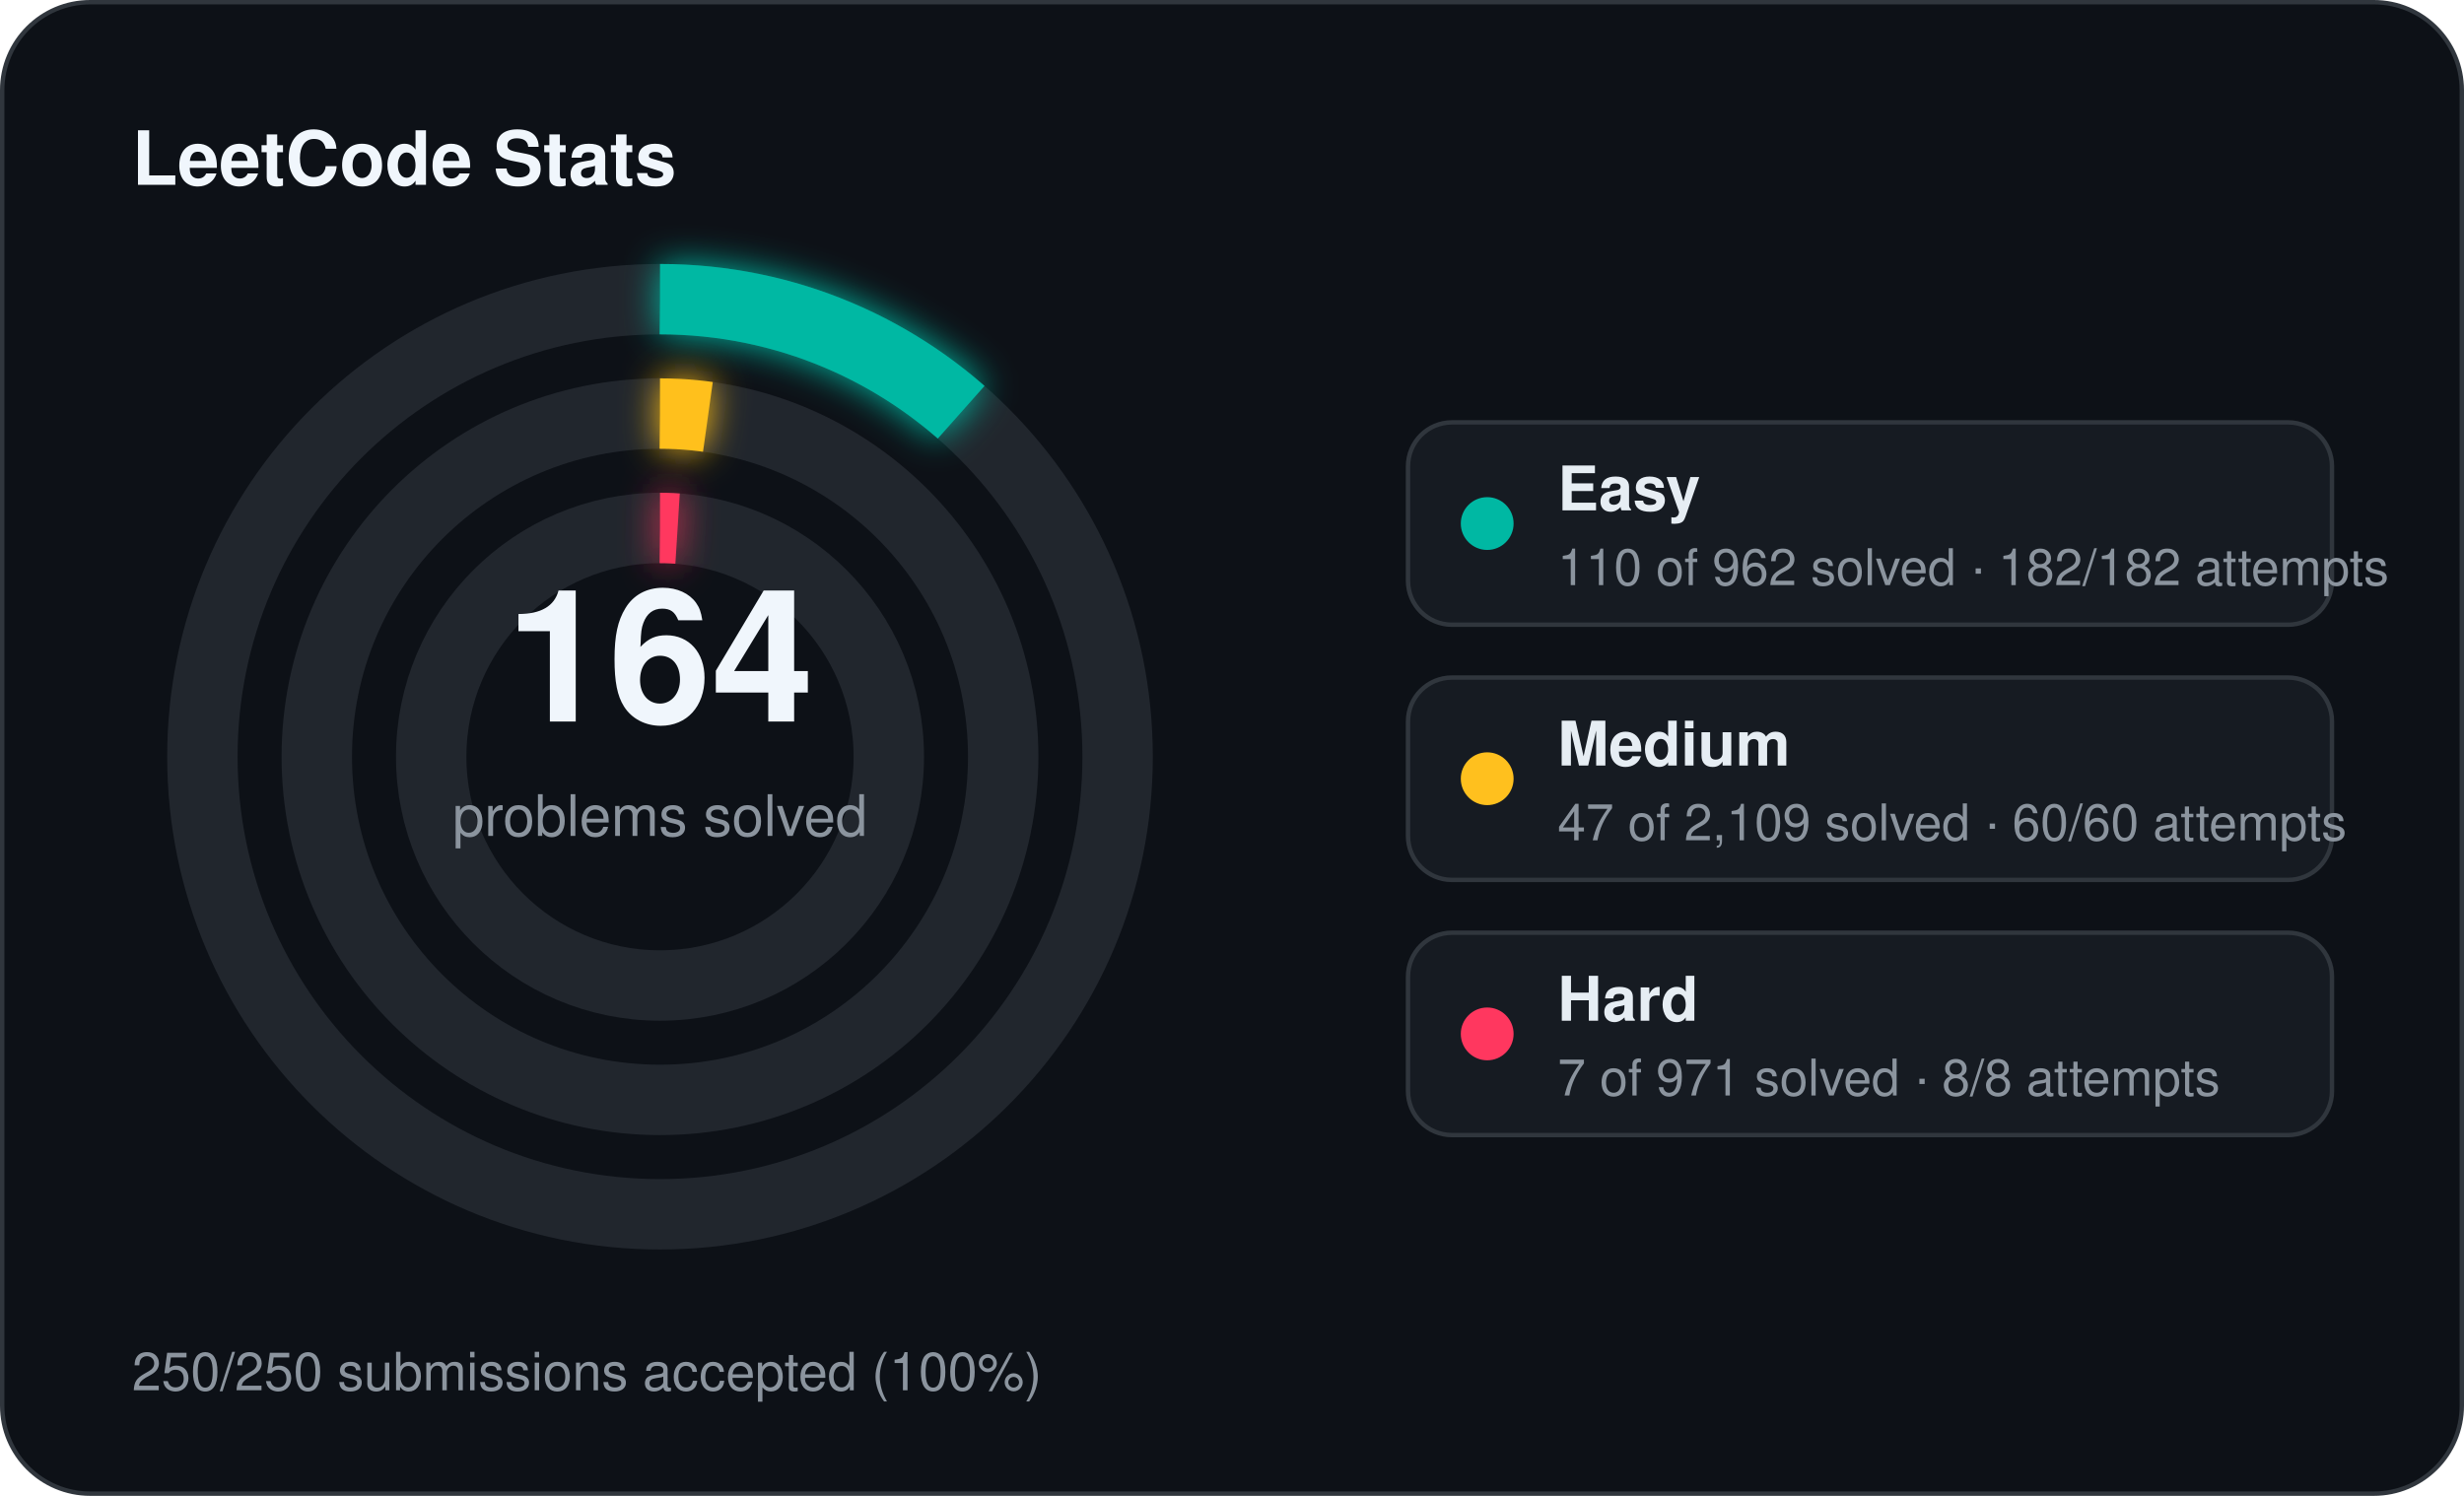
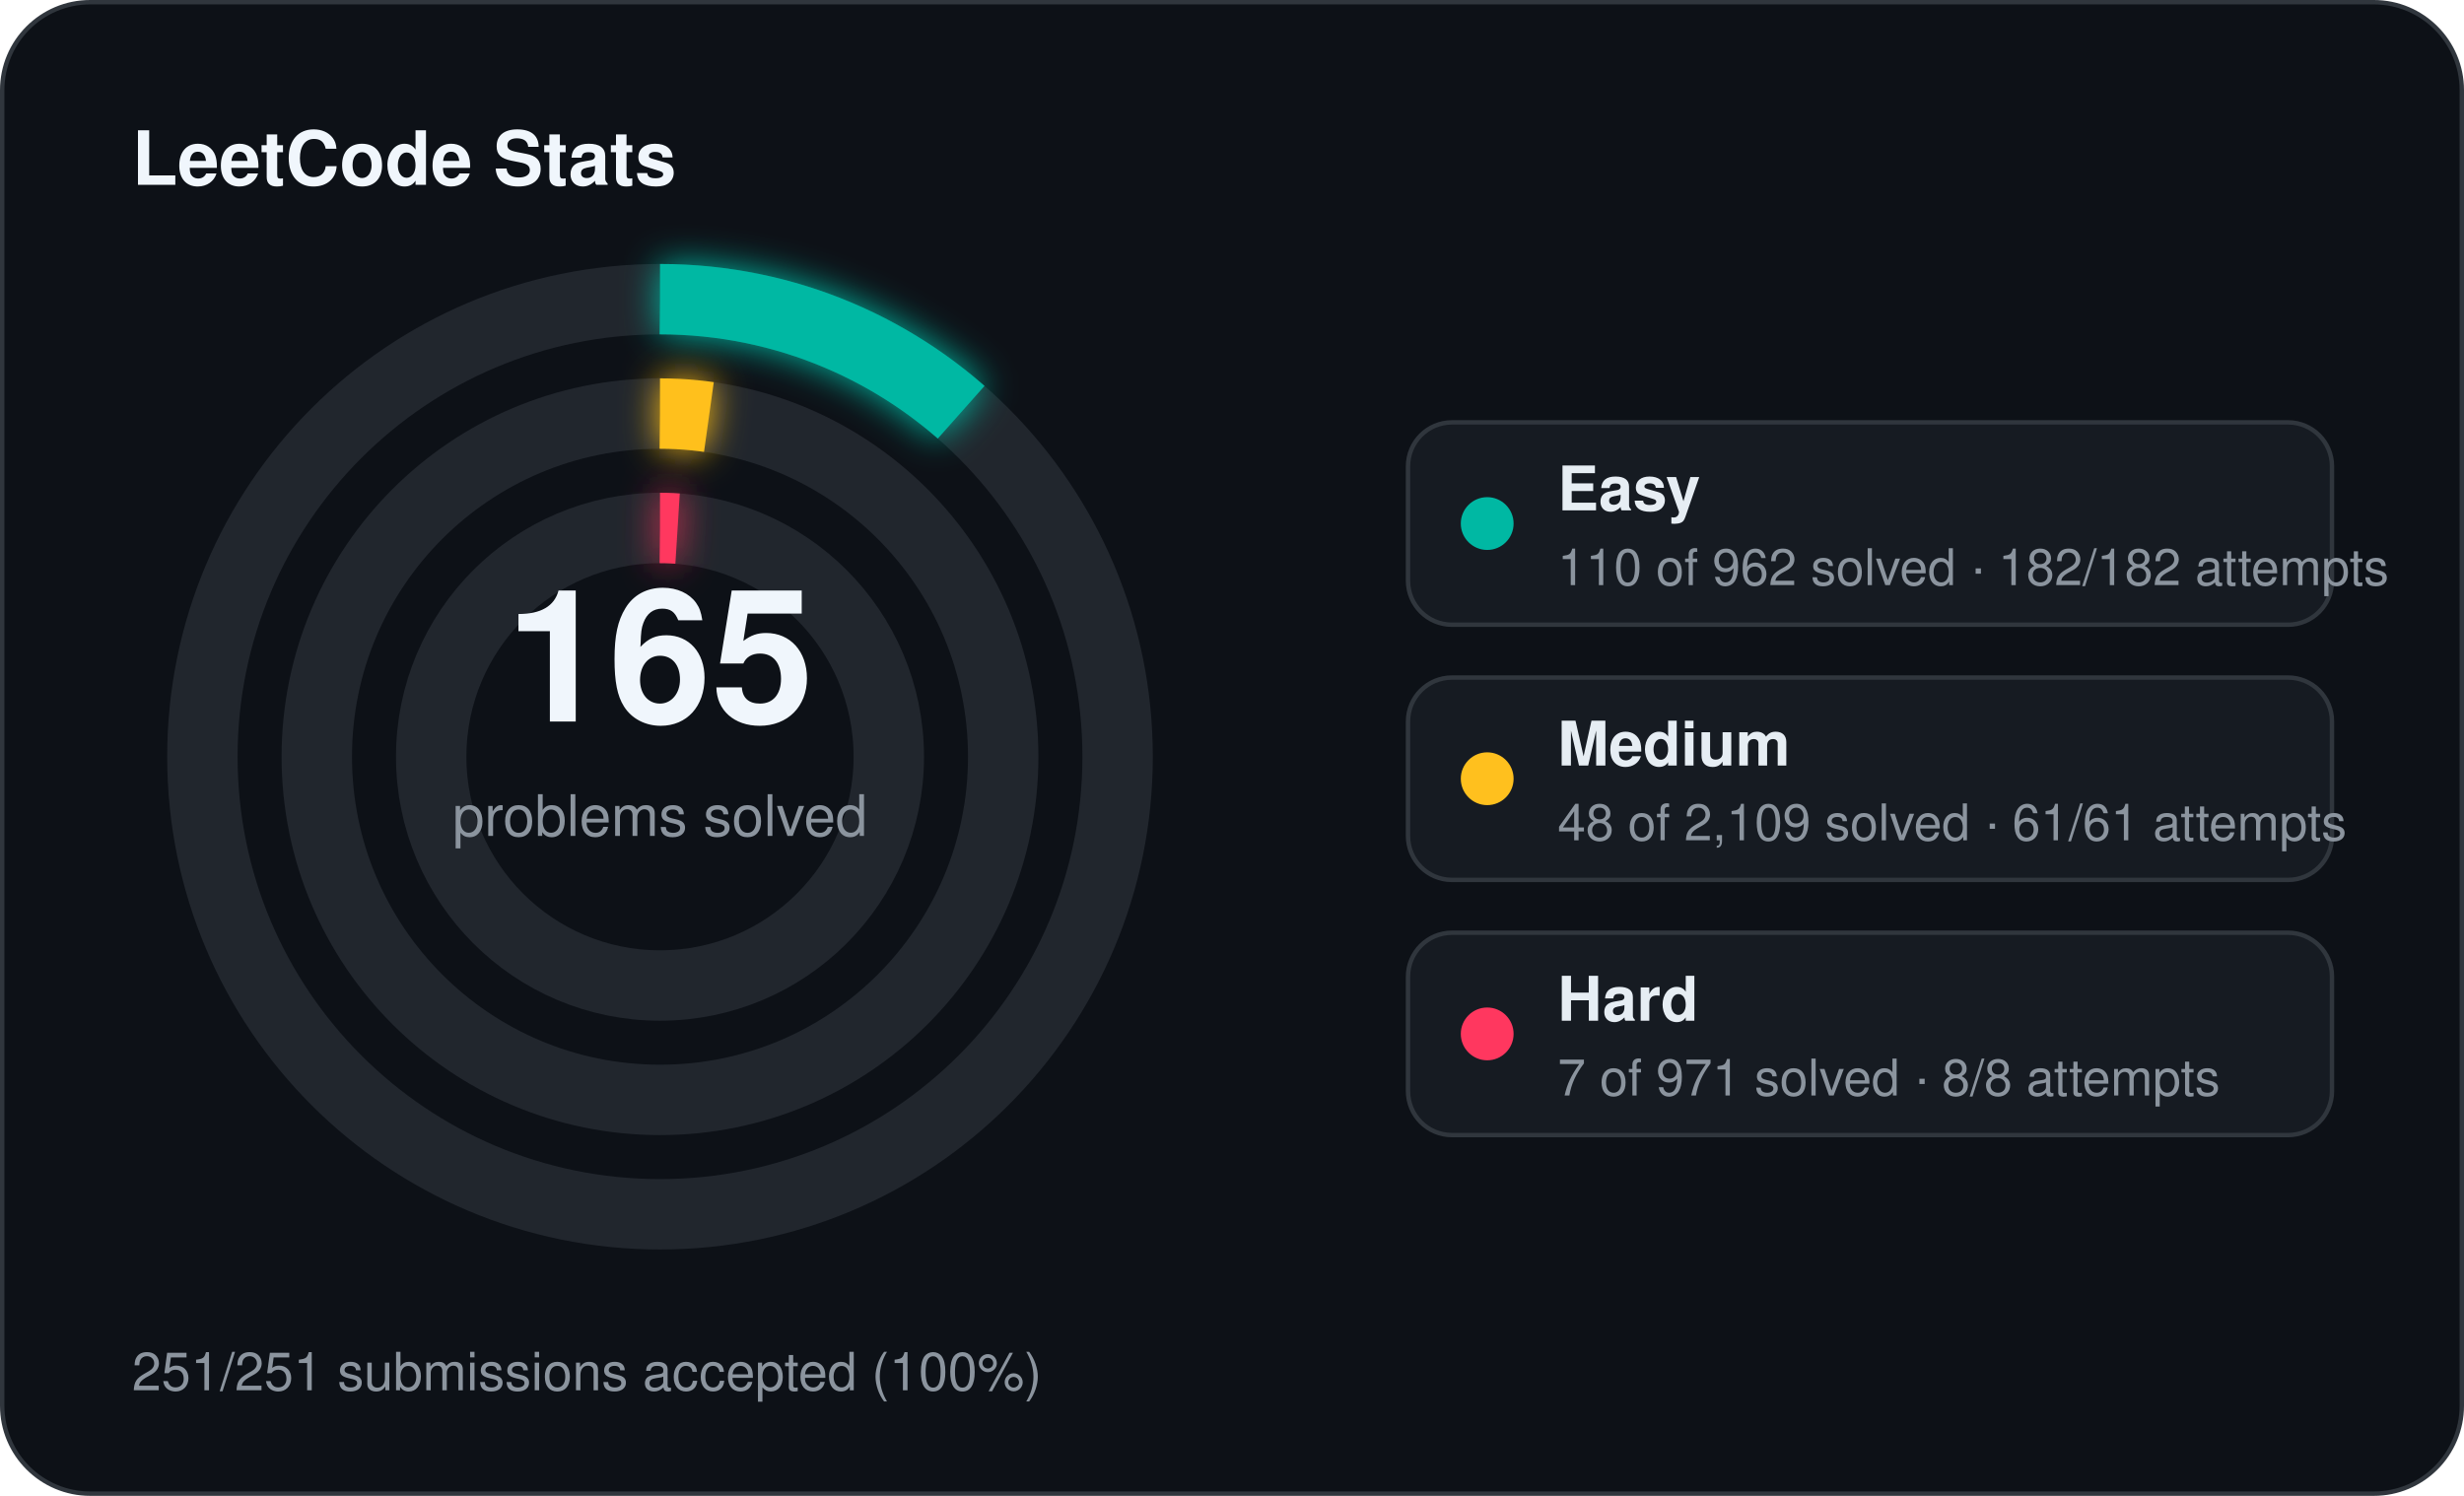
<svg xmlns="http://www.w3.org/2000/svg" width="560" height="340" viewBox="0 0 560 340">
  <defs>
    <filter id="stats-glow" x="-60%" y="-60%" width="220%" height="220%">
      <feGaussianBlur stdDeviation="4" result="blur" />
      <feMerge>
        <feMergeNode in="blur" />
        <feMergeNode in="SourceGraphic" />
      </feMerge>
    </filter>
  </defs>
  <rect x="0.5" y="0.5" width="559" height="339" rx="20" fill="#0d1117" stroke="#30363d" stroke-width="1" />
  <text x="30" y="42" fill="#f0f6fc" font-family="Segoe UI, Helvetica, Arial, sans-serif" font-size="17" font-weight="700">LeetCode Stats</text>
  <circle cx="150" cy="172" r="104" fill="none" stroke="#21262d" stroke-width="16" />
  <circle cx="150" cy="172" r="104" fill="none" stroke="#00b8a3" stroke-width="16" stroke-linecap="butt" stroke-dasharray="74.72 653.45" transform="rotate(-90 150 172)" filter="url(#stats-glow)" />
  <circle cx="150" cy="172" r="78" fill="none" stroke="#21262d" stroke-width="16" />
-   <circle cx="150" cy="172" r="78" fill="none" stroke="#ffc01e" stroke-width="16" stroke-linecap="butt" stroke-dasharray="10.92 490.09" transform="rotate(-90 150 172)" filter="url(#stats-glow)" />
+   <circle cx="150" cy="172" r="78" fill="none" stroke="#ffc01e" stroke-width="16" stroke-linecap="butt" stroke-dasharray="11.15 490.09" transform="rotate(-90 150 172)" filter="url(#stats-glow)" />
  <circle cx="150" cy="172" r="52" fill="none" stroke="#21262d" stroke-width="16" />
  <circle cx="150" cy="172" r="52" fill="none" stroke="#ff375f" stroke-width="16" stroke-linecap="butt" stroke-dasharray="4.00 326.73" transform="rotate(-90 150 172)" filter="url(#stats-glow)" />
-   <text x="150" y="164" text-anchor="middle" fill="#f0f6fc" font-family="Segoe UI, Helvetica, Arial, sans-serif" font-size="42" font-weight="700">164</text>
+   <text x="150" y="164" text-anchor="middle" fill="#f0f6fc" font-family="Segoe UI, Helvetica, Arial, sans-serif" font-size="42" font-weight="700">165</text>
  <text x="150" y="190" text-anchor="middle" fill="#8b949e" font-family="Segoe UI, Helvetica, Arial, sans-serif" font-size="13">problems solved</text>
  <rect x="320" y="96" width="210" height="46" rx="10" fill="#161b22" stroke="#30363d" stroke-width="1" />
  <circle cx="338" cy="119" r="6" fill="#00b8a3" />
  <text x="354" y="116" fill="#e6edf3" font-family="Segoe UI, Helvetica, Arial, sans-serif" font-size="14" font-weight="600">Easy</text>
  <text x="354" y="133" fill="#8b949e" font-family="Segoe UI, Helvetica, Arial, sans-serif" font-size="11.5">110 of 962 solved · 182/182 attempts</text>
  <rect x="320" y="154" width="210" height="46" rx="10" fill="#161b22" stroke="#30363d" stroke-width="1" />
  <circle cx="338" cy="177" r="6" fill="#ffc01e" />
  <text x="354" y="174" fill="#e6edf3" font-family="Segoe UI, Helvetica, Arial, sans-serif" font-size="14" font-weight="600">Medium</text>
-   <text x="354" y="191" fill="#8b949e" font-family="Segoe UI, Helvetica, Arial, sans-serif" font-size="11.5">47 of 2,109 solved · 60/60 attempts</text>
+   <text x="354" y="191" fill="#8b949e" font-family="Segoe UI, Helvetica, Arial, sans-serif" font-size="11.5">48 of 2,109 solved · 61/61 attempts</text>
  <rect x="320" y="212" width="210" height="46" rx="10" fill="#161b22" stroke="#30363d" stroke-width="1" />
  <circle cx="338" cy="235" r="6" fill="#ff375f" />
  <text x="354" y="232" fill="#e6edf3" font-family="Segoe UI, Helvetica, Arial, sans-serif" font-size="14" font-weight="600">Hard</text>
  <text x="354" y="249" fill="#8b949e" font-family="Segoe UI, Helvetica, Arial, sans-serif" font-size="11.5">7 of 971 solved · 8/8 attempts</text>
-   <text x="30" y="316" fill="#8b949e" font-family="Segoe UI, Helvetica, Arial, sans-serif" font-size="12">250/250 submissions accepted (100%)</text>
+   <text x="30" y="316" fill="#8b949e" font-family="Segoe UI, Helvetica, Arial, sans-serif" font-size="12">251/251 submissions accepted (100%)</text>
</svg>
